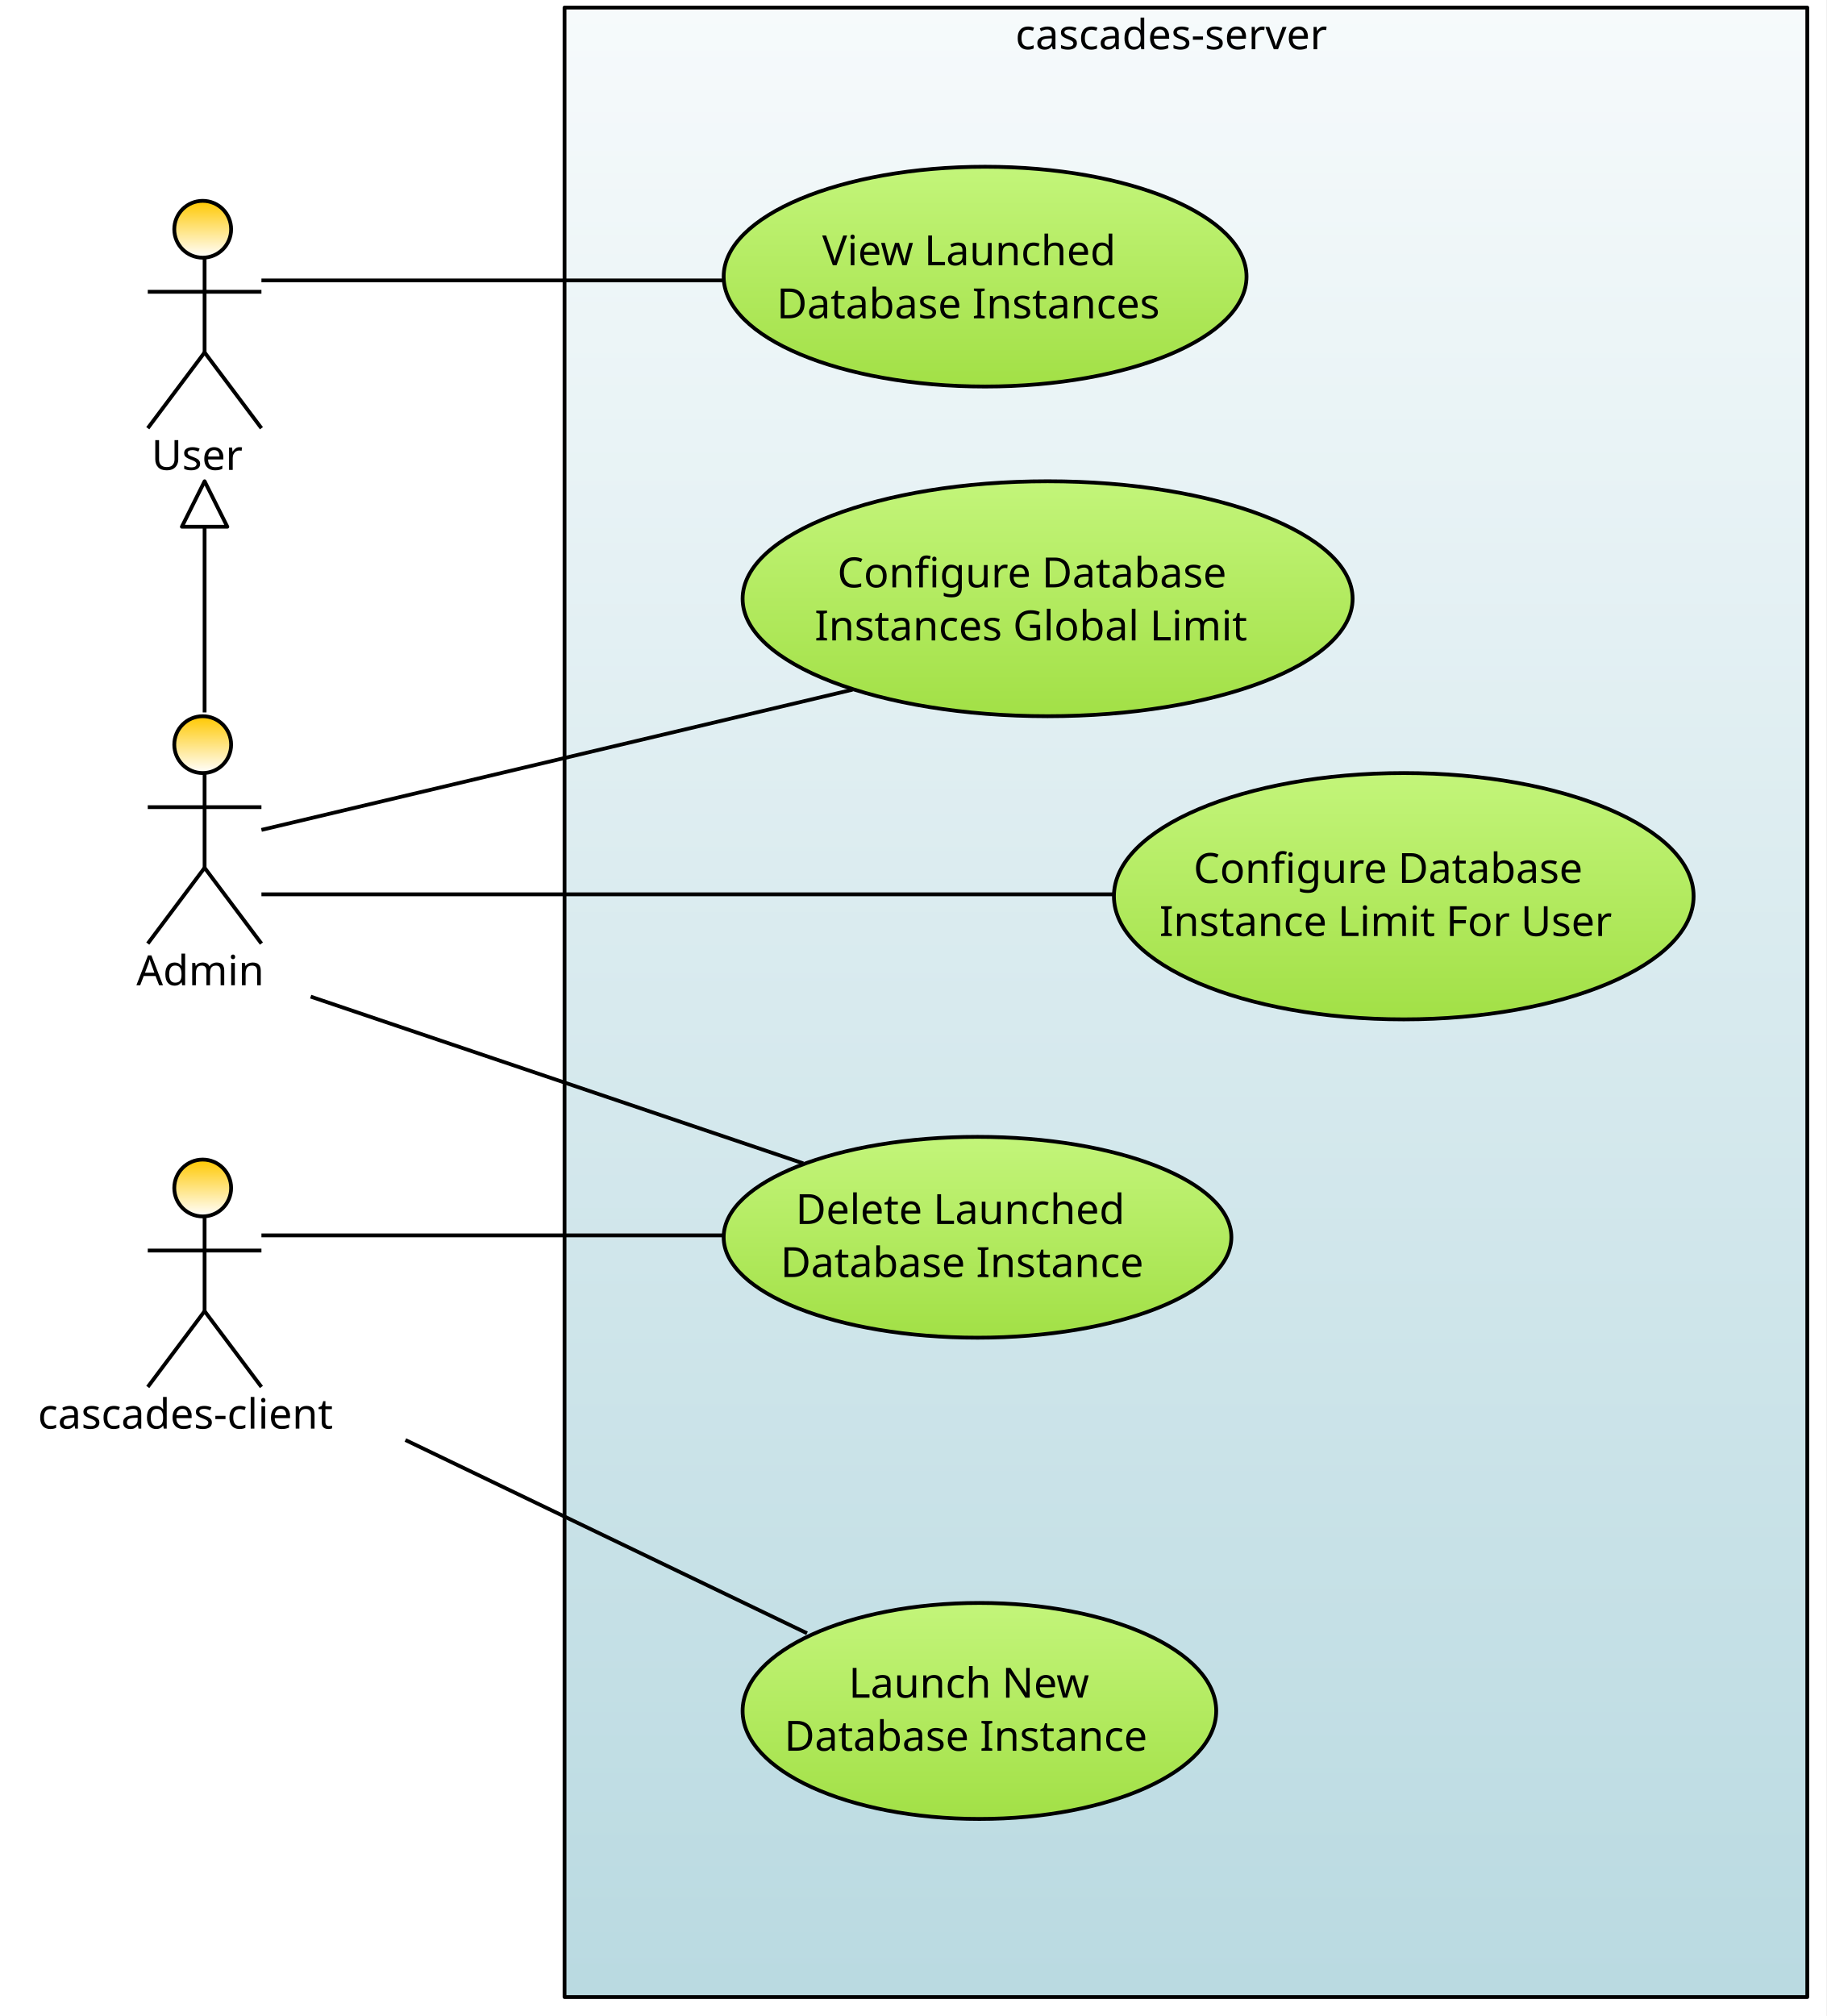
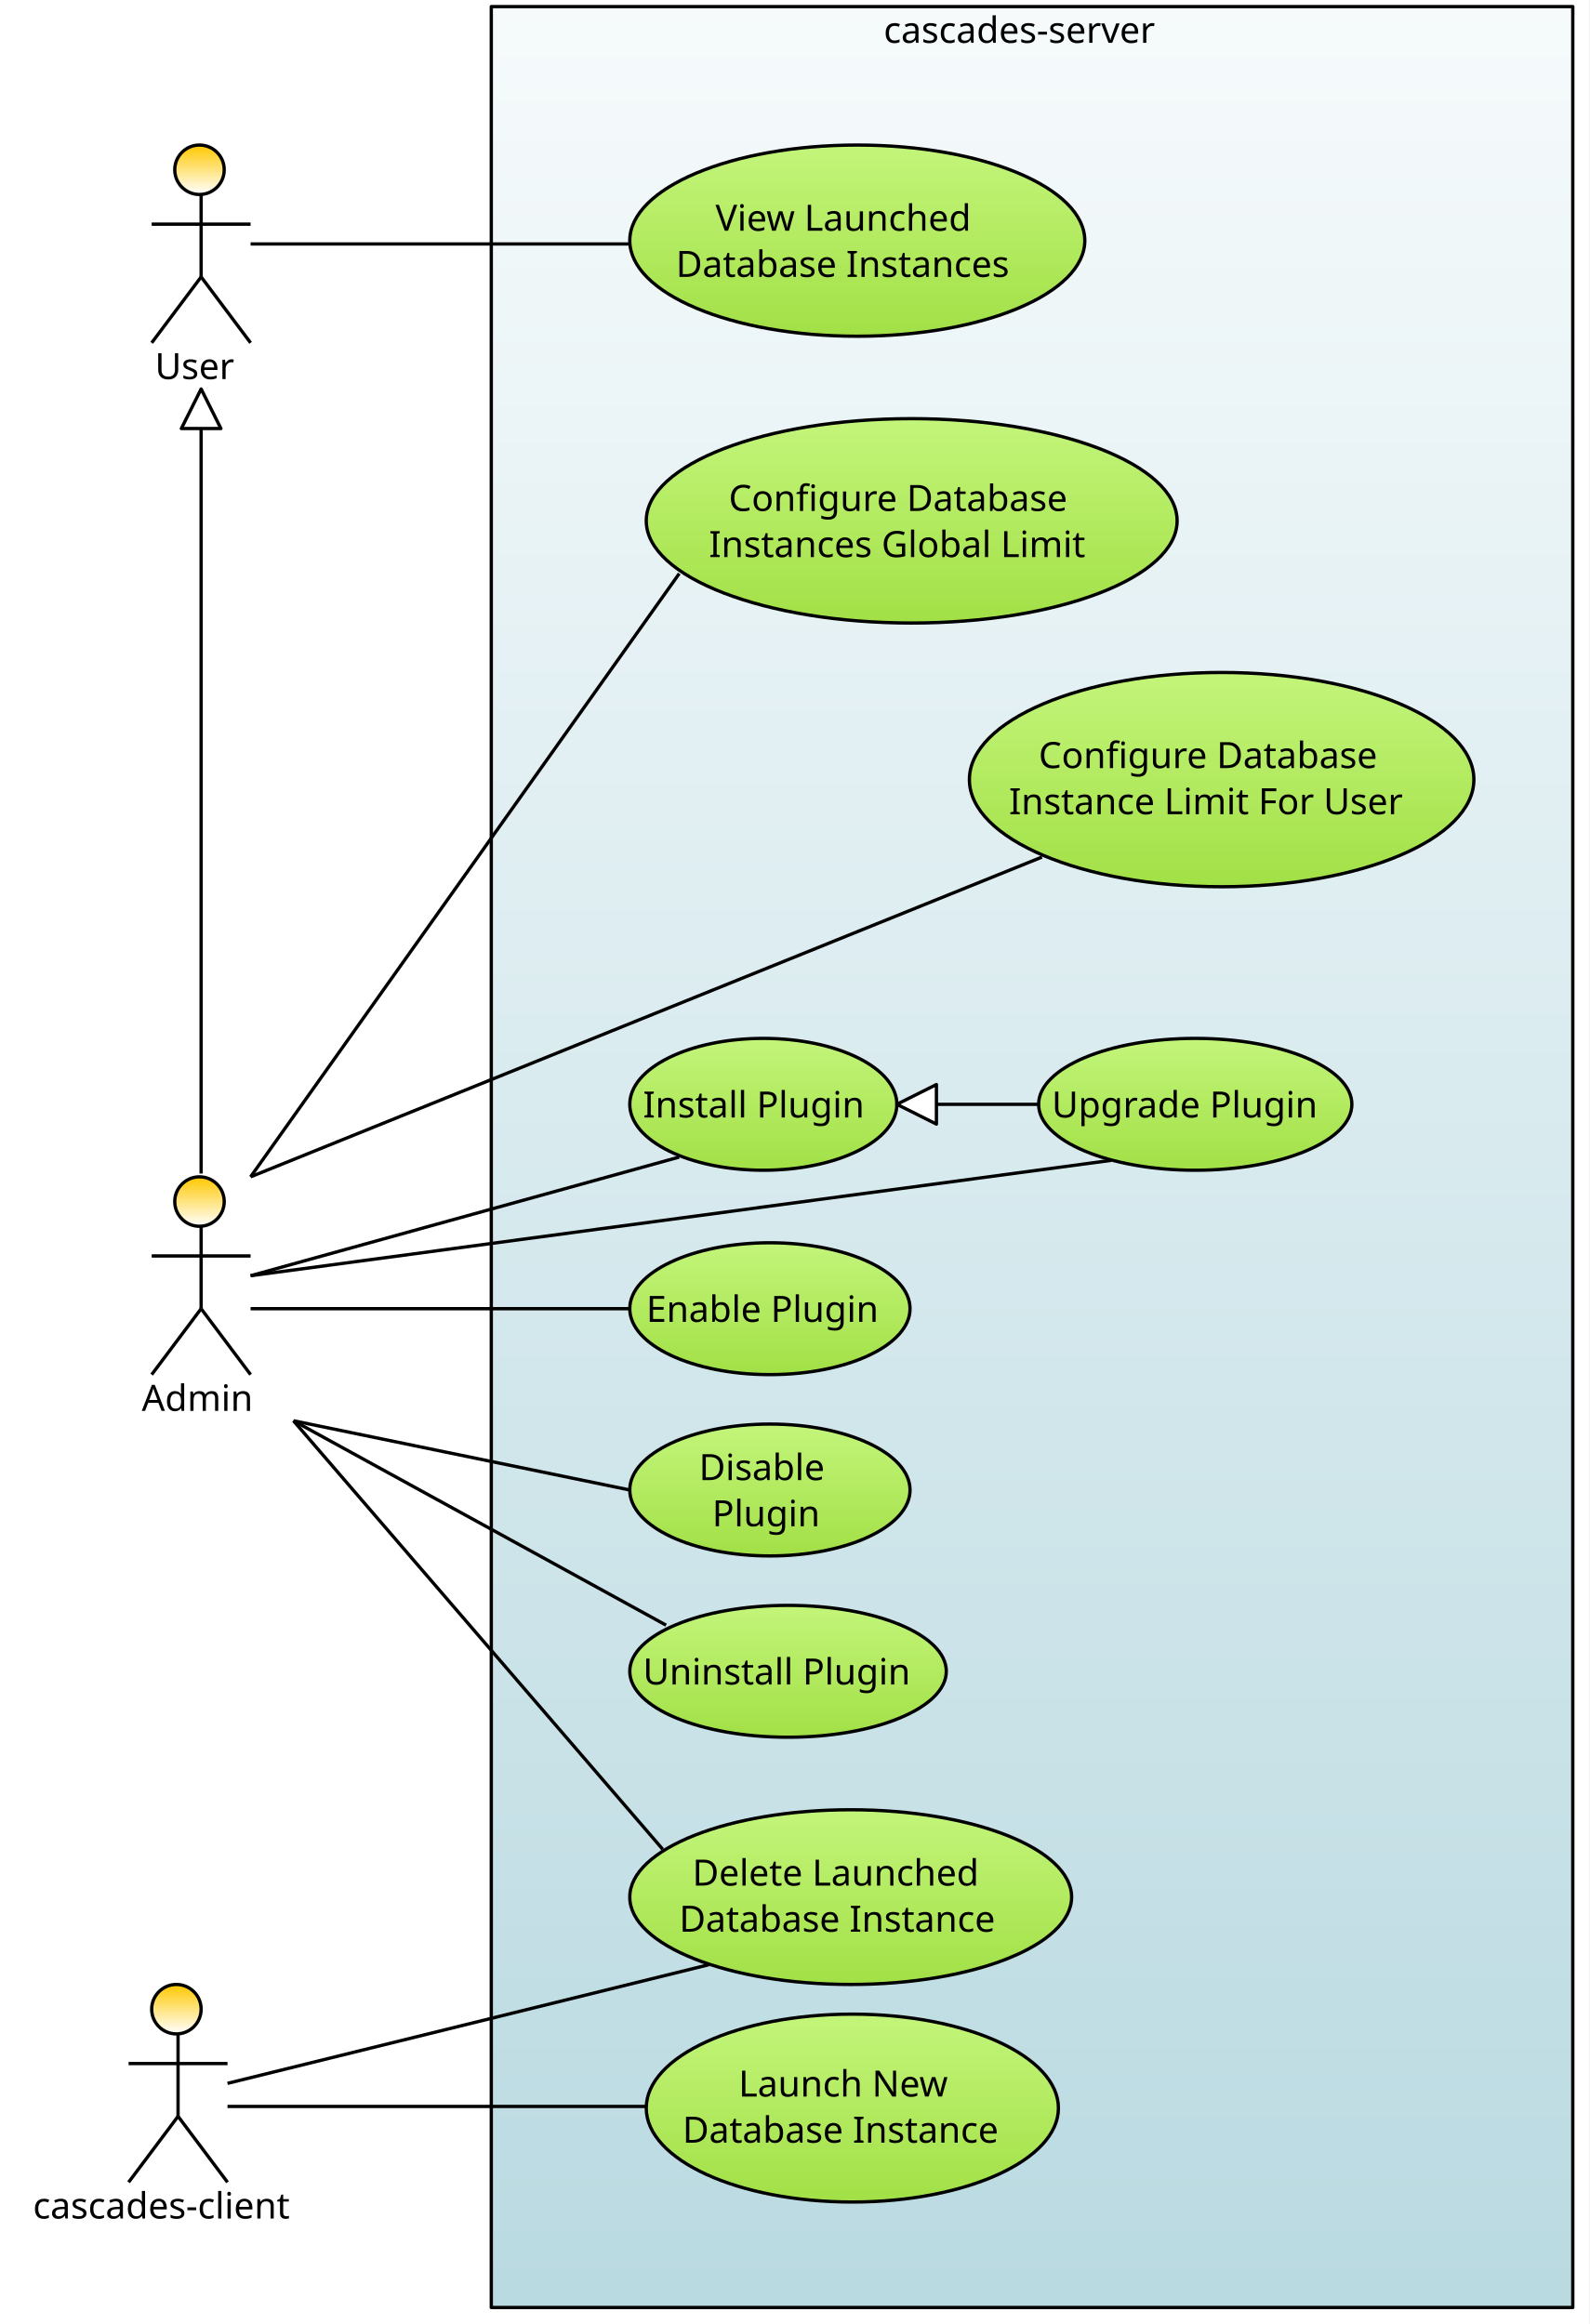
- <svg xmlns="http://www.w3.org/2000/svg" fill-opacity="0" color-rendering="auto" color-interpolation="auto" stroke="rgb(0,0,0)" text-rendering="auto" stroke-linecap="square" width="482" stroke-miterlimit="10" stroke-opacity="0" shape-rendering="auto" fill="rgb(0,0,0)" stroke-dasharray="none" font-weight="normal" stroke-width="1" height="532" font-family="'Dialog'" font-style="normal" stroke-linejoin="miter" font-size="12" stroke-dashoffset="0" image-rendering="auto">
+ <svg xmlns="http://www.w3.org/2000/svg" fill-opacity="0" color-rendering="auto" color-interpolation="auto" stroke="rgb(0,0,0)" text-rendering="auto" stroke-linecap="square" width="482" stroke-miterlimit="10" stroke-opacity="0" shape-rendering="auto" fill="rgb(0,0,0)" stroke-dasharray="none" font-weight="normal" stroke-width="1" height="705" font-family="'Dialog'" font-style="normal" stroke-linejoin="miter" font-size="12" stroke-dashoffset="0" image-rendering="auto">
  <defs id="genericDefs" />
  <g>
    <defs id="defs1">
      <linearGradient x1="7.5" gradientUnits="userSpaceOnUse" x2="7.5" y1="0" y2="15" id="linearGradient1" spreadMethod="reflect">
        <stop stop-opacity="1" stop-color="rgb(255,200,0)" offset="0%" />
        <stop stop-opacity="1" stop-color="white" offset="100%" />
      </linearGradient>
      <linearGradient x1="7.5" gradientUnits="userSpaceOnUse" x2="7.5" y1="0" y2="15" id="linearGradient2" spreadMethod="reflect">
        <stop stop-opacity="1" stop-color="rgb(255,200,0)" offset="0%" />
        <stop stop-opacity="1" stop-color="white" offset="100%" />
      </linearGradient>
-       <linearGradient x1="164.5" gradientUnits="userSpaceOnUse" x2="164.5" y1="526" y2="0" id="linearGradient3" spreadMethod="reflect">
+       <linearGradient x1="164.5" gradientUnits="userSpaceOnUse" x2="164.5" y1="699" y2="0" id="linearGradient3" spreadMethod="reflect">
        <stop stop-opacity="0.6" stop-color="rgb(139,193,205)" offset="0%" />
        <stop stop-opacity="0.6" stop-color="rgb(240,247,249)" offset="100%" />
      </linearGradient>
      <linearGradient x1="7.5" gradientUnits="userSpaceOnUse" x2="7.5" y1="0" y2="15" id="linearGradient4" spreadMethod="reflect">
        <stop stop-opacity="1" stop-color="rgb(255,200,0)" offset="0%" />
        <stop stop-opacity="1" stop-color="white" offset="100%" />
      </linearGradient>
      <linearGradient x1="69" gradientUnits="userSpaceOnUse" x2="69" y1="0" y2="58" id="linearGradient5" spreadMethod="reflect">
        <stop stop-opacity="1" stop-color="rgb(195,245,122)" offset="0%" />
        <stop stop-opacity="1" stop-color="rgb(162,224,70)" offset="100%" />
      </linearGradient>
      <linearGradient x1="67" gradientUnits="userSpaceOnUse" x2="67" y1="0" y2="53" id="linearGradient6" spreadMethod="reflect">
        <stop stop-opacity="1" stop-color="rgb(195,245,122)" offset="0%" />
        <stop stop-opacity="1" stop-color="rgb(162,224,70)" offset="100%" />
      </linearGradient>
      <linearGradient x1="62.5" gradientUnits="userSpaceOnUse" x2="62.5" y1="0" y2="57" id="linearGradient7" spreadMethod="reflect">
        <stop stop-opacity="1" stop-color="rgb(195,245,122)" offset="0%" />
        <stop stop-opacity="1" stop-color="rgb(162,224,70)" offset="100%" />
      </linearGradient>
      <linearGradient x1="80.5" gradientUnits="userSpaceOnUse" x2="80.5" y1="0" y2="62" id="linearGradient8" spreadMethod="reflect">
        <stop stop-opacity="1" stop-color="rgb(195,245,122)" offset="0%" />
        <stop stop-opacity="1" stop-color="rgb(162,224,70)" offset="100%" />
      </linearGradient>
      <linearGradient x1="76.5" gradientUnits="userSpaceOnUse" x2="76.5" y1="0" y2="65" id="linearGradient9" spreadMethod="reflect">
        <stop stop-opacity="1" stop-color="rgb(195,245,122)" offset="0%" />
        <stop stop-opacity="1" stop-color="rgb(162,224,70)" offset="100%" />
      </linearGradient>
+       <linearGradient x1="40.5" gradientUnits="userSpaceOnUse" x2="40.5" y1="0" y2="40" id="linearGradient10" spreadMethod="reflect">
+         <stop stop-opacity="1" stop-color="rgb(195,245,122)" offset="0%" />
+         <stop stop-opacity="1" stop-color="rgb(162,224,70)" offset="100%" />
+       </linearGradient>
+       <linearGradient x1="47.5" gradientUnits="userSpaceOnUse" x2="47.5" y1="0" y2="40" id="linearGradient11" spreadMethod="reflect">
+         <stop stop-opacity="1" stop-color="rgb(195,245,122)" offset="0%" />
+         <stop stop-opacity="1" stop-color="rgb(162,224,70)" offset="100%" />
+       </linearGradient>
+       <linearGradient x1="42.5" gradientUnits="userSpaceOnUse" x2="42.5" y1="0" y2="40" id="linearGradient12" spreadMethod="reflect">
+         <stop stop-opacity="1" stop-color="rgb(195,245,122)" offset="0%" />
+         <stop stop-opacity="1" stop-color="rgb(162,224,70)" offset="100%" />
+       </linearGradient>
+       <linearGradient x1="42.5" gradientUnits="userSpaceOnUse" x2="42.5" y1="0" y2="40" id="linearGradient13" spreadMethod="reflect">
+         <stop stop-opacity="1" stop-color="rgb(195,245,122)" offset="0%" />
+         <stop stop-opacity="1" stop-color="rgb(162,224,70)" offset="100%" />
+       </linearGradient>
+       <linearGradient x1="48" gradientUnits="userSpaceOnUse" x2="48" y1="0" y2="40" id="linearGradient14" spreadMethod="reflect">
+         <stop stop-opacity="1" stop-color="rgb(195,245,122)" offset="0%" />
+         <stop stop-opacity="1" stop-color="rgb(162,224,70)" offset="100%" />
+       </linearGradient>
      <clipPath clipPathUnits="userSpaceOnUse" id="clipPath1">
        <path d="M-7 -7 L41 -7 L41 71 L-7 71 L-7 -7 Z" />
      </clipPath>
      <clipPath clipPathUnits="userSpaceOnUse" id="clipPath2">
-         <path d="M-7 -7 L340 -7 L340 537 L-7 537 L-7 -7 Z" />
+         <path d="M-7 -7 L340 -7 L340 710 L-7 710 L-7 -7 Z" />
      </clipPath>
      <clipPath clipPathUnits="userSpaceOnUse" id="clipPath3">
-         <path d="M0 0 L329 0 L329 526 L0 526 L0 0 Z" />
+         <path d="M0 0 L329 0 L329 699 L0 699 L0 0 Z" />
      </clipPath>
      <clipPath clipPathUnits="userSpaceOnUse" id="clipPath4">
        <path d="M-7 -7 L149 -7 L149 69 L-7 69 L-7 -7 Z" />
      </clipPath>
      <clipPath clipPathUnits="userSpaceOnUse" id="clipPath5">
        <path d="M0 0 L138 0 L138 58 L0 58 L0 0 Z" />
      </clipPath>
      <clipPath clipPathUnits="userSpaceOnUse" id="clipPath6">
        <path d="M-7 -7 L145 -7 L145 64 L-7 64 L-7 -7 Z" />
      </clipPath>
      <clipPath clipPathUnits="userSpaceOnUse" id="clipPath7">
        <path d="M0 0 L134 0 L134 53 L0 53 L0 0 Z" />
      </clipPath>
      <clipPath clipPathUnits="userSpaceOnUse" id="clipPath8">
        <path d="M-7 -7 L136 -7 L136 68 L-7 68 L-7 -7 Z" />
      </clipPath>
      <clipPath clipPathUnits="userSpaceOnUse" id="clipPath9">
        <path d="M0 0 L125 0 L125 57 L0 57 L0 0 Z" />
      </clipPath>
      <clipPath clipPathUnits="userSpaceOnUse" id="clipPath10">
        <path d="M-7 -7 L172 -7 L172 73 L-7 73 L-7 -7 Z" />
      </clipPath>
      <clipPath clipPathUnits="userSpaceOnUse" id="clipPath11">
        <path d="M0 0 L161 0 L161 62 L0 62 L0 0 Z" />
      </clipPath>
      <clipPath clipPathUnits="userSpaceOnUse" id="clipPath12">
        <path d="M-7 -7 L164 -7 L164 76 L-7 76 L-7 -7 Z" />
      </clipPath>
      <clipPath clipPathUnits="userSpaceOnUse" id="clipPath13">
        <path d="M0 0 L153 0 L153 65 L0 65 L0 0 Z" />
      </clipPath>
      <clipPath clipPathUnits="userSpaceOnUse" id="clipPath14">
+         <path d="M-7 -7 L92 -7 L92 51 L-7 51 L-7 -7 Z" />
+       </clipPath>
+       <clipPath clipPathUnits="userSpaceOnUse" id="clipPath15">
+         <path d="M0 0 L81 0 L81 40 L0 40 L0 0 Z" />
+       </clipPath>
+       <clipPath clipPathUnits="userSpaceOnUse" id="clipPath16">
+         <path d="M-7 -7 L106 -7 L106 51 L-7 51 L-7 -7 Z" />
+       </clipPath>
+       <clipPath clipPathUnits="userSpaceOnUse" id="clipPath17">
+         <path d="M0 0 L95 0 L95 40 L0 40 L0 0 Z" />
+       </clipPath>
+       <clipPath clipPathUnits="userSpaceOnUse" id="clipPath18">
+         <path d="M-7 -7 L96 -7 L96 51 L-7 51 L-7 -7 Z" />
+       </clipPath>
+       <clipPath clipPathUnits="userSpaceOnUse" id="clipPath19">
+         <path d="M0 0 L85 0 L85 40 L0 40 L0 0 Z" />
+       </clipPath>
+       <clipPath clipPathUnits="userSpaceOnUse" id="clipPath20">
+         <path d="M-7 -7 L107 -7 L107 51 L-7 51 L-7 -7 Z" />
+       </clipPath>
+       <clipPath clipPathUnits="userSpaceOnUse" id="clipPath21">
+         <path d="M0 0 L96 0 L96 40 L0 40 L0 0 Z" />
+       </clipPath>
+       <clipPath clipPathUnits="userSpaceOnUse" id="clipPath22">
        <path d="M-105 -14 L210 -14 L210 28 L-105 28 L-105 -14 Z" />
      </clipPath>
-       <clipPath clipPathUnits="userSpaceOnUse" id="clipPath15">
+       <clipPath clipPathUnits="userSpaceOnUse" id="clipPath23">
        <path d="M-56 -14 L112 -14 L112 28 L-56 28 L-56 -14 Z" />
      </clipPath>
-       <clipPath clipPathUnits="userSpaceOnUse" id="clipPath16">
+       <clipPath clipPathUnits="userSpaceOnUse" id="clipPath24">
        <path d="M-46 -14 L92 -14 L92 28 L-46 28 L-46 -14 Z" />
      </clipPath>
-       <clipPath clipPathUnits="userSpaceOnUse" id="clipPath17">
-         <path d="M0 0 L104 0 L104 165 L0 165 L0 0 Z" />
-       </clipPath>
-       <clipPath clipPathUnits="userSpaceOnUse" id="clipPath18">
-         <path d="M0 0 L226 0 L226 104 L0 104 L0 0 Z" />
-       </clipPath>
-       <clipPath clipPathUnits="userSpaceOnUse" id="clipPath19">
-         <path d="M0 0 L234 0 L234 148 L0 148 L0 0 Z" />
-       </clipPath>
-       <clipPath clipPathUnits="userSpaceOnUse" id="clipPath20">
-         <path d="M0 0 L210 0 L210 155 L0 155 L0 0 Z" />
-       </clipPath>
-       <clipPath clipPathUnits="userSpaceOnUse" id="clipPath21">
-         <path d="M0 0 L260 0 L260 141 L0 141 L0 0 Z" />
-       </clipPath>
-       <clipPath clipPathUnits="userSpaceOnUse" id="clipPath22">
-         <path d="M0 0 L329 0 L329 104 L0 104 L0 0 Z" />
+       <clipPath clipPathUnits="userSpaceOnUse" id="clipPath25">
+         <path d="M0 0 L104 0 L104 342 L0 342 L0 0 Z" />
+       </clipPath>
+       <clipPath clipPathUnits="userSpaceOnUse" id="clipPath26">
+         <path d="M0 0 L219 0 L219 104 L0 104 L0 0 Z" />
+       </clipPath>
+       <clipPath clipPathUnits="userSpaceOnUse" id="clipPath27">
+         <path d="M0 0 L216 0 L216 234 L0 234 L0 0 Z" />
+       </clipPath>
+       <clipPath clipPathUnits="userSpaceOnUse" id="clipPath28">
+         <path d="M0 0 L250 0 L250 140 L0 140 L0 0 Z" />
+       </clipPath>
+       <clipPath clipPathUnits="userSpaceOnUse" id="clipPath29">
+         <path d="M0 0 L231 0 L231 104 L0 104 L0 0 Z" />
+       </clipPath>
+       <clipPath clipPathUnits="userSpaceOnUse" id="clipPath30">
+         <path d="M0 0 L234 0 L234 287 L0 287 L0 0 Z" />
+       </clipPath>
+       <clipPath clipPathUnits="userSpaceOnUse" id="clipPath31">
+         <path d="M0 0 L344 0 L344 201 L0 201 L0 0 Z" />
+       </clipPath>
+       <clipPath clipPathUnits="userSpaceOnUse" id="clipPath32">
+         <path d="M0 0 L147 0 L147 104 L0 104 L0 0 Z" />
+       </clipPath>
+       <clipPath clipPathUnits="userSpaceOnUse" id="clipPath33">
+         <path d="M0 0 L234 0 L234 140 L0 140 L0 0 Z" />
+       </clipPath>
+       <clipPath clipPathUnits="userSpaceOnUse" id="clipPath34">
+         <path d="M0 0 L365 0 L365 139 L0 139 L0 0 Z" />
+       </clipPath>
+       <clipPath clipPathUnits="userSpaceOnUse" id="clipPath35">
+         <path d="M0 0 L206 0 L206 125 L0 125 L0 0 Z" />
+       </clipPath>
+       <clipPath clipPathUnits="userSpaceOnUse" id="clipPath36">
+         <path d="M0 0 L217 0 L217 166 L0 166 L0 0 Z" />
      </clipPath>
    </defs>
    <g fill="white" text-rendering="geometricPrecision" fill-opacity="1" stroke-opacity="1" stroke="white">
-       <rect x="0" width="482" height="532" y="0" stroke="none" />
-     </g>
-     <g font-size="11" transform="translate(39,53)" fill-opacity="1" fill="url(#linearGradient1)" text-rendering="geometricPrecision" font-family="sans-serif" stroke="url(#linearGradient1)" stroke-opacity="1">
+       <rect x="0" width="482" height="705" y="0" stroke="none" />
+     </g>
+     <g font-size="11" transform="translate(46,44)" fill-opacity="1" fill="url(#linearGradient1)" text-rendering="geometricPrecision" font-family="sans-serif" stroke="url(#linearGradient1)" stroke-opacity="1">
      <circle r="7.5" clip-path="url(#clipPath1)" cx="14.5" cy="7.5" stroke="none" />
    </g>
-     <g font-size="11" stroke-linecap="butt" transform="translate(39,53)" fill-opacity="1" fill="black" text-rendering="geometricPrecision" font-family="sans-serif" stroke-linejoin="round" stroke="black" stroke-opacity="1" stroke-miterlimit="0">
+     <g font-size="11" stroke-linecap="butt" transform="translate(46,44)" fill-opacity="1" fill="black" text-rendering="geometricPrecision" font-family="sans-serif" stroke-linejoin="round" stroke="black" stroke-opacity="1" stroke-miterlimit="0">
      <circle fill="none" r="7.5" clip-path="url(#clipPath1)" cx="14.5" cy="7.5" />
      <line y2="40" fill="none" x1="15" clip-path="url(#clipPath1)" x2="15" y1="15" />
      <line y2="24" fill="none" x1="0" clip-path="url(#clipPath1)" x2="30" y1="24" />
      <line y2="60" fill="none" x1="15" clip-path="url(#clipPath1)" x2="0" y1="40" />
      <line y2="60" fill="none" x1="15" clip-path="url(#clipPath1)" x2="30" y1="40" />
    </g>
-     <g font-size="11" transform="translate(39,189)" fill-opacity="1" fill="url(#linearGradient2)" text-rendering="geometricPrecision" font-family="sans-serif" stroke="url(#linearGradient2)" stroke-opacity="1">
+     <g font-size="11" transform="translate(46,357)" fill-opacity="1" fill="url(#linearGradient2)" text-rendering="geometricPrecision" font-family="sans-serif" stroke="url(#linearGradient2)" stroke-opacity="1">
      <circle r="7.5" clip-path="url(#clipPath1)" cx="14.5" cy="7.5" stroke="none" />
    </g>
-     <g font-size="11" stroke-linecap="butt" transform="translate(39,189)" fill-opacity="1" fill="black" text-rendering="geometricPrecision" font-family="sans-serif" stroke-linejoin="round" stroke="black" stroke-opacity="1" stroke-miterlimit="0">
+     <g font-size="11" stroke-linecap="butt" transform="translate(46,357)" fill-opacity="1" fill="black" text-rendering="geometricPrecision" font-family="sans-serif" stroke-linejoin="round" stroke="black" stroke-opacity="1" stroke-miterlimit="0">
      <circle fill="none" r="7.5" clip-path="url(#clipPath1)" cx="14.5" cy="7.5" />
      <line y2="40" fill="none" x1="15" clip-path="url(#clipPath1)" x2="15" y1="15" />
      <line y2="24" fill="none" x1="0" clip-path="url(#clipPath1)" x2="30" y1="24" />
      <line y2="60" fill="none" x1="15" clip-path="url(#clipPath1)" x2="0" y1="40" />
      <line y2="60" fill="none" x1="15" clip-path="url(#clipPath1)" x2="30" y1="40" />
    </g>
    <g font-size="11" transform="translate(149,2)" fill-opacity="1" fill="url(#linearGradient3)" text-rendering="geometricPrecision" font-family="sans-serif" stroke="url(#linearGradient3)" stroke-opacity="1">
-       <rect x="0" width="328" height="525" y="0" clip-path="url(#clipPath2)" stroke="none" />
+       <rect x="0" width="328" height="698" y="0" clip-path="url(#clipPath2)" stroke="none" />
    </g>
    <g font-size="11" stroke-linecap="butt" transform="translate(149,2)" fill-opacity="1" fill="black" text-rendering="geometricPrecision" font-family="sans-serif" stroke-linejoin="round" stroke="black" stroke-opacity="1" stroke-miterlimit="0">
-       <rect fill="none" x="0" width="328" height="525" y="0" clip-path="url(#clipPath2)" />
+       <rect fill="none" x="0" width="328" height="698" y="0" clip-path="url(#clipPath2)" />
    </g>
    <g font-size="11" transform="translate(149,2)" fill-opacity="1" fill="black" text-rendering="geometricPrecision" font-family="sans-serif" stroke="black" stroke-opacity="1">
      <text x="119" xml:space="preserve" y="11" clip-path="url(#clipPath3)" stroke="none">cascades-server</text>
    </g>
-     <g font-size="11" transform="translate(39,306)" fill-opacity="1" fill="url(#linearGradient4)" text-rendering="geometricPrecision" font-family="sans-serif" stroke="url(#linearGradient4)" stroke-opacity="1">
+     <g font-size="11" transform="translate(39,602)" fill-opacity="1" fill="url(#linearGradient4)" text-rendering="geometricPrecision" font-family="sans-serif" stroke="url(#linearGradient4)" stroke-opacity="1">
      <circle r="7.5" clip-path="url(#clipPath1)" cx="14.5" cy="7.5" stroke="none" />
    </g>
-     <g font-size="11" stroke-linecap="butt" transform="translate(39,306)" fill-opacity="1" fill="black" text-rendering="geometricPrecision" font-family="sans-serif" stroke-linejoin="round" stroke="black" stroke-opacity="1" stroke-miterlimit="0">
+     <g font-size="11" stroke-linecap="butt" transform="translate(39,602)" fill-opacity="1" fill="black" text-rendering="geometricPrecision" font-family="sans-serif" stroke-linejoin="round" stroke="black" stroke-opacity="1" stroke-miterlimit="0">
      <circle fill="none" r="7.5" clip-path="url(#clipPath1)" cx="14.5" cy="7.5" />
      <line y2="40" fill="none" x1="15" clip-path="url(#clipPath1)" x2="15" y1="15" />
      <line y2="24" fill="none" x1="0" clip-path="url(#clipPath1)" x2="30" y1="24" />
      <line y2="60" fill="none" x1="15" clip-path="url(#clipPath1)" x2="0" y1="40" />
      <line y2="60" fill="none" x1="15" clip-path="url(#clipPath1)" x2="30" y1="40" />
    </g>
    <g font-size="11" transform="translate(191,44)" fill-opacity="1" fill="url(#linearGradient5)" text-rendering="geometricPrecision" font-family="sans-serif" stroke="url(#linearGradient5)" stroke-opacity="1">
      <ellipse rx="69" ry="29" clip-path="url(#clipPath4)" cx="69" cy="29" stroke="none" />
    </g>
    <g font-size="11" stroke-linecap="butt" transform="translate(191,44)" fill-opacity="1" fill="black" text-rendering="geometricPrecision" font-family="sans-serif" stroke-linejoin="round" stroke="black" stroke-opacity="1" stroke-miterlimit="0">
      <ellipse rx="69" fill="none" ry="29" clip-path="url(#clipPath4)" cx="69" cy="29" />
    </g>
    <g font-size="11" transform="translate(191,44)" fill-opacity="1" fill="black" text-rendering="geometricPrecision" font-family="sans-serif" stroke="black" stroke-opacity="1">
      <text x="26" xml:space="preserve" y="26" clip-path="url(#clipPath5)" stroke="none">View Launched</text>
      <text x="14" xml:space="preserve" y="40" clip-path="url(#clipPath5)" stroke="none">Database Instances</text>
    </g>
-     <g font-size="11" transform="translate(191,300)" fill-opacity="1" fill="url(#linearGradient6)" text-rendering="geometricPrecision" font-family="sans-serif" stroke="url(#linearGradient6)" stroke-opacity="1">
+     <g font-size="11" transform="translate(191,549)" fill-opacity="1" fill="url(#linearGradient6)" text-rendering="geometricPrecision" font-family="sans-serif" stroke="url(#linearGradient6)" stroke-opacity="1">
      <ellipse rx="67" ry="26.5" clip-path="url(#clipPath6)" cx="67" cy="26.5" stroke="none" />
    </g>
-     <g font-size="11" stroke-linecap="butt" transform="translate(191,300)" fill-opacity="1" fill="black" text-rendering="geometricPrecision" font-family="sans-serif" stroke-linejoin="round" stroke="black" stroke-opacity="1" stroke-miterlimit="0">
+     <g font-size="11" stroke-linecap="butt" transform="translate(191,549)" fill-opacity="1" fill="black" text-rendering="geometricPrecision" font-family="sans-serif" stroke-linejoin="round" stroke="black" stroke-opacity="1" stroke-miterlimit="0">
      <ellipse rx="67" fill="none" ry="26.5" clip-path="url(#clipPath6)" cx="67" cy="26.5" />
    </g>
-     <g font-size="11" transform="translate(191,300)" fill-opacity="1" fill="black" text-rendering="geometricPrecision" font-family="sans-serif" stroke="black" stroke-opacity="1">
+     <g font-size="11" transform="translate(191,549)" fill-opacity="1" fill="black" text-rendering="geometricPrecision" font-family="sans-serif" stroke="black" stroke-opacity="1">
      <text x="19" xml:space="preserve" y="23" clip-path="url(#clipPath7)" stroke="none">Delete Launched</text>
      <text x="15" xml:space="preserve" y="37" clip-path="url(#clipPath7)" stroke="none">Database Instance</text>
    </g>
-     <g font-size="11" transform="translate(196,423)" fill-opacity="1" fill="url(#linearGradient7)" text-rendering="geometricPrecision" font-family="sans-serif" stroke="url(#linearGradient7)" stroke-opacity="1">
+     <g font-size="11" transform="translate(196,611)" fill-opacity="1" fill="url(#linearGradient7)" text-rendering="geometricPrecision" font-family="sans-serif" stroke="url(#linearGradient7)" stroke-opacity="1">
      <ellipse rx="62.5" ry="28.5" clip-path="url(#clipPath8)" cx="62.5" cy="28.5" stroke="none" />
    </g>
-     <g font-size="11" stroke-linecap="butt" transform="translate(196,423)" fill-opacity="1" fill="black" text-rendering="geometricPrecision" font-family="sans-serif" stroke-linejoin="round" stroke="black" stroke-opacity="1" stroke-miterlimit="0">
+     <g font-size="11" stroke-linecap="butt" transform="translate(196,611)" fill-opacity="1" fill="black" text-rendering="geometricPrecision" font-family="sans-serif" stroke-linejoin="round" stroke="black" stroke-opacity="1" stroke-miterlimit="0">
      <ellipse rx="62.5" fill="none" ry="28.5" clip-path="url(#clipPath8)" cx="62.5" cy="28.5" />
    </g>
-     <g font-size="11" transform="translate(196,423)" fill-opacity="1" fill="black" text-rendering="geometricPrecision" font-family="sans-serif" stroke="black" stroke-opacity="1">
+     <g font-size="11" transform="translate(196,611)" fill-opacity="1" fill="black" text-rendering="geometricPrecision" font-family="sans-serif" stroke="black" stroke-opacity="1">
      <text x="28" xml:space="preserve" y="25" clip-path="url(#clipPath9)" stroke="none">Launch New</text>
      <text x="11" xml:space="preserve" y="39" clip-path="url(#clipPath9)" stroke="none">Database Instance</text>
    </g>
    <g font-size="11" transform="translate(196,127)" fill-opacity="1" fill="url(#linearGradient8)" text-rendering="geometricPrecision" font-family="sans-serif" stroke="url(#linearGradient8)" stroke-opacity="1">
      <ellipse rx="80.5" ry="31" clip-path="url(#clipPath10)" cx="80.5" cy="31" stroke="none" />
    </g>
    <g font-size="11" stroke-linecap="butt" transform="translate(196,127)" fill-opacity="1" fill="black" text-rendering="geometricPrecision" font-family="sans-serif" stroke-linejoin="round" stroke="black" stroke-opacity="1" stroke-miterlimit="0">
      <ellipse rx="80.5" fill="none" ry="31" clip-path="url(#clipPath10)" cx="80.5" cy="31" />
    </g>
    <g font-size="11" transform="translate(196,127)" fill-opacity="1" fill="black" text-rendering="geometricPrecision" font-family="sans-serif" stroke="black" stroke-opacity="1">
      <text x="25" xml:space="preserve" y="28" clip-path="url(#clipPath11)" stroke="none">Configure Database</text>
      <text x="19" xml:space="preserve" y="42" clip-path="url(#clipPath11)" stroke="none">Instances Global Limit</text>
    </g>
    <g font-size="11" transform="translate(294,204)" fill-opacity="1" fill="url(#linearGradient9)" text-rendering="geometricPrecision" font-family="sans-serif" stroke="url(#linearGradient9)" stroke-opacity="1">
      <ellipse rx="76.5" ry="32.5" clip-path="url(#clipPath12)" cx="76.5" cy="32.5" stroke="none" />
    </g>
    <g font-size="11" stroke-linecap="butt" transform="translate(294,204)" fill-opacity="1" fill="black" text-rendering="geometricPrecision" font-family="sans-serif" stroke-linejoin="round" stroke="black" stroke-opacity="1" stroke-miterlimit="0">
      <ellipse rx="76.5" fill="none" ry="32.5" clip-path="url(#clipPath12)" cx="76.5" cy="32.5" />
    </g>
    <g font-size="11" transform="translate(294,204)" fill-opacity="1" fill="black" text-rendering="geometricPrecision" font-family="sans-serif" stroke="black" stroke-opacity="1">
      <text x="21" xml:space="preserve" y="29" clip-path="url(#clipPath13)" stroke="none">Configure Database</text>
      <text x="12" xml:space="preserve" y="43" clip-path="url(#clipPath13)" stroke="none">Instance Limit For User</text>
    </g>
-     <g font-size="11" transform="translate(2,366)" fill-opacity="1" fill="black" text-rendering="geometricPrecision" font-family="sans-serif" stroke="black" stroke-opacity="1">
-       <text x="8" xml:space="preserve" y="11" clip-path="url(#clipPath14)" stroke="none">cascades-client</text>
-     </g>
-     <g font-size="11" transform="translate(26,249)" fill-opacity="1" fill="black" text-rendering="geometricPrecision" font-family="sans-serif" stroke="black" stroke-opacity="1">
-       <text x="10" xml:space="preserve" y="11" clip-path="url(#clipPath15)" stroke="none">Admin</text>
-     </g>
-     <g font-size="11" transform="translate(31,113)" fill-opacity="1" fill="black" text-rendering="geometricPrecision" font-family="sans-serif" stroke="black" stroke-opacity="1">
-       <text x="9" xml:space="preserve" y="11" clip-path="url(#clipPath16)" stroke="none">User</text>
-     </g>
-     <g font-size="11" stroke-linecap="butt" transform="translate(4,77)" fill-opacity="1" fill="black" text-rendering="geometricPrecision" font-family="sans-serif" stroke-linejoin="round" stroke="black" stroke-opacity="1">
-       <line y2="111" fill="none" x1="50" clip-path="url(#clipPath17)" x2="50" y1="50" />
-       <polygon fill="white" clip-path="url(#clipPath17)" points=" 50 50 44 62 56 62" stroke="none" />
-       <polygon fill="none" points=" 50 50 44 62 56 62" clip-path="url(#clipPath17)" />
-     </g>
-     <g font-size="11" stroke-linecap="butt" transform="translate(19,24)" fill-opacity="1" fill="black" text-rendering="geometricPrecision" font-family="sans-serif" stroke-linejoin="round" stroke="black" stroke-opacity="1">
-       <line y2="50" fill="none" x1="50" clip-path="url(#clipPath18)" x2="172" y1="50" />
-     </g>
-     <g font-size="11" stroke-linecap="butt" transform="translate(32,213)" fill-opacity="1" fill="black" text-rendering="geometricPrecision" font-family="sans-serif" stroke-linejoin="round" stroke="black" stroke-opacity="1">
-       <line y2="94" fill="none" x1="50" clip-path="url(#clipPath19)" x2="180" y1="50" />
-     </g>
-     <g font-size="11" stroke-linecap="butt" transform="translate(19,276)" fill-opacity="1" fill="black" text-rendering="geometricPrecision" font-family="sans-serif" stroke-linejoin="round" stroke="black" stroke-opacity="1">
-       <line y2="50" fill="none" x1="50" clip-path="url(#clipPath18)" x2="172" y1="50" />
-     </g>
-     <g font-size="11" stroke-linecap="butt" transform="translate(57,330)" fill-opacity="1" fill="black" text-rendering="geometricPrecision" font-family="sans-serif" stroke-linejoin="round" stroke="black" stroke-opacity="1">
-       <line y2="101" fill="none" x1="50" clip-path="url(#clipPath20)" x2="156" y1="50" />
-     </g>
-     <g font-size="11" stroke-linecap="butt" transform="translate(19,132)" fill-opacity="1" fill="black" text-rendering="geometricPrecision" font-family="sans-serif" stroke-linejoin="round" stroke="black" stroke-opacity="1">
-       <line y2="50" fill="none" x1="50" clip-path="url(#clipPath21)" x2="206" y1="87" />
-     </g>
-     <g font-size="11" stroke-linecap="butt" transform="translate(19,186)" fill-opacity="1" fill="black" text-rendering="geometricPrecision" font-family="sans-serif" stroke-linejoin="round" stroke="black" stroke-opacity="1">
-       <line y2="50" fill="none" x1="50" clip-path="url(#clipPath22)" x2="275" y1="50" />
+     <g font-size="11" transform="translate(191,315)" fill-opacity="1" fill="url(#linearGradient10)" text-rendering="geometricPrecision" font-family="sans-serif" stroke="url(#linearGradient10)" stroke-opacity="1">
+       <ellipse rx="40.5" ry="20" clip-path="url(#clipPath14)" cx="40.5" cy="20" stroke="none" />
+     </g>
+     <g font-size="11" stroke-linecap="butt" transform="translate(191,315)" fill-opacity="1" fill="black" text-rendering="geometricPrecision" font-family="sans-serif" stroke-linejoin="round" stroke="black" stroke-opacity="1" stroke-miterlimit="0">
+       <ellipse rx="40.5" fill="none" ry="20" clip-path="url(#clipPath14)" cx="40.5" cy="20" />
+     </g>
+     <g font-size="11" transform="translate(191,315)" fill-opacity="1" fill="black" text-rendering="geometricPrecision" font-family="sans-serif" stroke="black" stroke-opacity="1">
+       <text x="4" xml:space="preserve" y="24" clip-path="url(#clipPath15)" stroke="none">Install Plugin</text>
+     </g>
+     <g font-size="11" transform="translate(315,315)" fill-opacity="1" fill="url(#linearGradient11)" text-rendering="geometricPrecision" font-family="sans-serif" stroke="url(#linearGradient11)" stroke-opacity="1">
+       <ellipse rx="47.5" ry="20" clip-path="url(#clipPath16)" cx="47.5" cy="20" stroke="none" />
+     </g>
+     <g font-size="11" stroke-linecap="butt" transform="translate(315,315)" fill-opacity="1" fill="black" text-rendering="geometricPrecision" font-family="sans-serif" stroke-linejoin="round" stroke="black" stroke-opacity="1" stroke-miterlimit="0">
+       <ellipse rx="47.5" fill="none" ry="20" clip-path="url(#clipPath16)" cx="47.5" cy="20" />
+     </g>
+     <g font-size="11" transform="translate(315,315)" fill-opacity="1" fill="black" text-rendering="geometricPrecision" font-family="sans-serif" stroke="black" stroke-opacity="1">
+       <text x="4" xml:space="preserve" y="24" clip-path="url(#clipPath17)" stroke="none">Upgrade Plugin</text>
+     </g>
+     <g font-size="11" transform="translate(191,377)" fill-opacity="1" fill="url(#linearGradient12)" text-rendering="geometricPrecision" font-family="sans-serif" stroke="url(#linearGradient12)" stroke-opacity="1">
+       <ellipse rx="42.5" ry="20" clip-path="url(#clipPath18)" cx="42.5" cy="20" stroke="none" />
+     </g>
+     <g font-size="11" stroke-linecap="butt" transform="translate(191,377)" fill-opacity="1" fill="black" text-rendering="geometricPrecision" font-family="sans-serif" stroke-linejoin="round" stroke="black" stroke-opacity="1" stroke-miterlimit="0">
+       <ellipse rx="42.5" fill="none" ry="20" clip-path="url(#clipPath18)" cx="42.5" cy="20" />
+     </g>
+     <g font-size="11" transform="translate(191,377)" fill-opacity="1" fill="black" text-rendering="geometricPrecision" font-family="sans-serif" stroke="black" stroke-opacity="1">
+       <text x="5" xml:space="preserve" y="24" clip-path="url(#clipPath19)" stroke="none">Enable Plugin</text>
+     </g>
+     <g font-size="11" transform="translate(191,432)" fill-opacity="1" fill="url(#linearGradient13)" text-rendering="geometricPrecision" font-family="sans-serif" stroke="url(#linearGradient13)" stroke-opacity="1">
+       <ellipse rx="42.5" ry="20" clip-path="url(#clipPath18)" cx="42.5" cy="20" stroke="none" />
+     </g>
+     <g font-size="11" stroke-linecap="butt" transform="translate(191,432)" fill-opacity="1" fill="black" text-rendering="geometricPrecision" font-family="sans-serif" stroke-linejoin="round" stroke="black" stroke-opacity="1" stroke-miterlimit="0">
+       <ellipse rx="42.5" fill="none" ry="20" clip-path="url(#clipPath18)" cx="42.5" cy="20" />
+     </g>
+     <g font-size="11" transform="translate(191,432)" fill-opacity="1" fill="black" text-rendering="geometricPrecision" font-family="sans-serif" stroke="black" stroke-opacity="1">
+       <text x="21" xml:space="preserve" y="17" clip-path="url(#clipPath19)" stroke="none">Disable</text>
+       <text x="25" xml:space="preserve" y="31" clip-path="url(#clipPath19)" stroke="none">Plugin</text>
+     </g>
+     <g font-size="11" transform="translate(191,487)" fill-opacity="1" fill="url(#linearGradient14)" text-rendering="geometricPrecision" font-family="sans-serif" stroke="url(#linearGradient14)" stroke-opacity="1">
+       <ellipse rx="48" ry="20" clip-path="url(#clipPath20)" cx="48" cy="20" stroke="none" />
+     </g>
+     <g font-size="11" stroke-linecap="butt" transform="translate(191,487)" fill-opacity="1" fill="black" text-rendering="geometricPrecision" font-family="sans-serif" stroke-linejoin="round" stroke="black" stroke-opacity="1" stroke-miterlimit="0">
+       <ellipse rx="48" fill="none" ry="20" clip-path="url(#clipPath20)" cx="48" cy="20" />
+     </g>
+     <g font-size="11" transform="translate(191,487)" fill-opacity="1" fill="black" text-rendering="geometricPrecision" font-family="sans-serif" stroke="black" stroke-opacity="1">
+       <text x="4" xml:space="preserve" y="24" clip-path="url(#clipPath21)" stroke="none">Uninstall Plugin</text>
+     </g>
+     <g font-size="11" transform="translate(2,662)" fill-opacity="1" fill="black" text-rendering="geometricPrecision" font-family="sans-serif" stroke="black" stroke-opacity="1">
+       <text x="8" xml:space="preserve" y="11" clip-path="url(#clipPath22)" stroke="none">cascades-client</text>
+     </g>
+     <g font-size="11" transform="translate(33,417)" fill-opacity="1" fill="black" text-rendering="geometricPrecision" font-family="sans-serif" stroke="black" stroke-opacity="1">
+       <text x="10" xml:space="preserve" y="11" clip-path="url(#clipPath23)" stroke="none">Admin</text>
+     </g>
+     <g font-size="11" transform="translate(38,104)" fill-opacity="1" fill="black" text-rendering="geometricPrecision" font-family="sans-serif" stroke="black" stroke-opacity="1">
+       <text x="9" xml:space="preserve" y="11" clip-path="url(#clipPath24)" stroke="none">User</text>
+     </g>
+     <g font-size="11" stroke-linecap="butt" transform="translate(11,68)" fill-opacity="1" fill="black" text-rendering="geometricPrecision" font-family="sans-serif" stroke-linejoin="round" stroke="black" stroke-opacity="1">
+       <line y2="288" fill="none" x1="50" clip-path="url(#clipPath25)" x2="50" y1="50" />
+       <polygon fill="white" clip-path="url(#clipPath25)" points=" 50 50 44 62 56 62" stroke="none" />
+       <polygon fill="none" points=" 50 50 44 62 56 62" clip-path="url(#clipPath25)" />
+     </g>
+     <g font-size="11" stroke-linecap="butt" transform="translate(26,24)" fill-opacity="1" fill="black" text-rendering="geometricPrecision" font-family="sans-serif" stroke-linejoin="round" stroke="black" stroke-opacity="1">
+       <line y2="50" fill="none" x1="50" clip-path="url(#clipPath26)" x2="165" y1="50" />
+     </g>
+     <g font-size="11" stroke-linecap="butt" transform="translate(39,381)" fill-opacity="1" fill="black" text-rendering="geometricPrecision" font-family="sans-serif" stroke-linejoin="round" stroke="black" stroke-opacity="1">
+       <line y2="180" fill="none" x1="50" clip-path="url(#clipPath27)" x2="162" y1="50" />
+     </g>
+     <g font-size="11" stroke-linecap="butt" transform="translate(19,546)" fill-opacity="1" fill="black" text-rendering="geometricPrecision" font-family="sans-serif" stroke-linejoin="round" stroke="black" stroke-opacity="1">
+       <line y2="50" fill="none" x1="50" clip-path="url(#clipPath28)" x2="196" y1="86" />
+     </g>
+     <g font-size="11" stroke-linecap="butt" transform="translate(19,589)" fill-opacity="1" fill="black" text-rendering="geometricPrecision" font-family="sans-serif" stroke-linejoin="round" stroke="black" stroke-opacity="1">
+       <line y2="50" fill="none" x1="50" clip-path="url(#clipPath29)" x2="177" y1="50" />
+     </g>
+     <g font-size="11" stroke-linecap="butt" transform="translate(26,124)" fill-opacity="1" fill="black" text-rendering="geometricPrecision" font-family="sans-serif" stroke-linejoin="round" stroke="black" stroke-opacity="1">
+       <line y2="50" fill="none" x1="50" clip-path="url(#clipPath30)" x2="180" y1="233" />
+     </g>
+     <g font-size="11" stroke-linecap="butt" transform="translate(26,210)" fill-opacity="1" fill="black" text-rendering="geometricPrecision" font-family="sans-serif" stroke-linejoin="round" stroke="black" stroke-opacity="1">
+       <line y2="50" fill="none" x1="50" clip-path="url(#clipPath31)" x2="290" y1="147" />
+     </g>
+     <g font-size="11" stroke-linecap="butt" transform="translate(222,285)" fill-opacity="1" fill="black" text-rendering="geometricPrecision" font-family="sans-serif" stroke-linejoin="round" stroke="black" stroke-opacity="1">
+       <line y2="50" fill="none" x1="50" clip-path="url(#clipPath32)" x2="93" y1="50" />
+       <polygon fill="white" clip-path="url(#clipPath32)" points=" 50 50 62 56 62 44" stroke="none" />
+       <polygon fill="none" points=" 50 50 62 56 62 44" clip-path="url(#clipPath32)" />
+     </g>
+     <g font-size="11" stroke-linecap="butt" transform="translate(26,301)" fill-opacity="1" fill="black" text-rendering="geometricPrecision" font-family="sans-serif" stroke-linejoin="round" stroke="black" stroke-opacity="1">
+       <line y2="50" fill="none" x1="50" clip-path="url(#clipPath33)" x2="180" y1="86" />
+     </g>
+     <g font-size="11" stroke-linecap="butt" transform="translate(26,302)" fill-opacity="1" fill="black" text-rendering="geometricPrecision" font-family="sans-serif" stroke-linejoin="round" stroke="black" stroke-opacity="1">
+       <line y2="50" fill="none" x1="50" clip-path="url(#clipPath34)" x2="311" y1="85" />
+     </g>
+     <g font-size="11" stroke-linecap="butt" transform="translate(26,347)" fill-opacity="1" fill="black" text-rendering="geometricPrecision" font-family="sans-serif" stroke-linejoin="round" stroke="black" stroke-opacity="1">
+       <line y2="50" fill="none" x1="50" clip-path="url(#clipPath26)" x2="165" y1="50" />
+     </g>
+     <g font-size="11" stroke-linecap="butt" transform="translate(39,381)" fill-opacity="1" fill="black" text-rendering="geometricPrecision" font-family="sans-serif" stroke-linejoin="round" stroke="black" stroke-opacity="1">
+       <line y2="71" fill="none" x1="50" clip-path="url(#clipPath35)" x2="152" y1="50" />
+     </g>
+     <g font-size="11" stroke-linecap="butt" transform="translate(39,381)" fill-opacity="1" fill="black" text-rendering="geometricPrecision" font-family="sans-serif" stroke-linejoin="round" stroke="black" stroke-opacity="1">
+       <line y2="112" fill="none" x1="50" clip-path="url(#clipPath36)" x2="163" y1="50" />
    </g>
  </g>
</svg>
